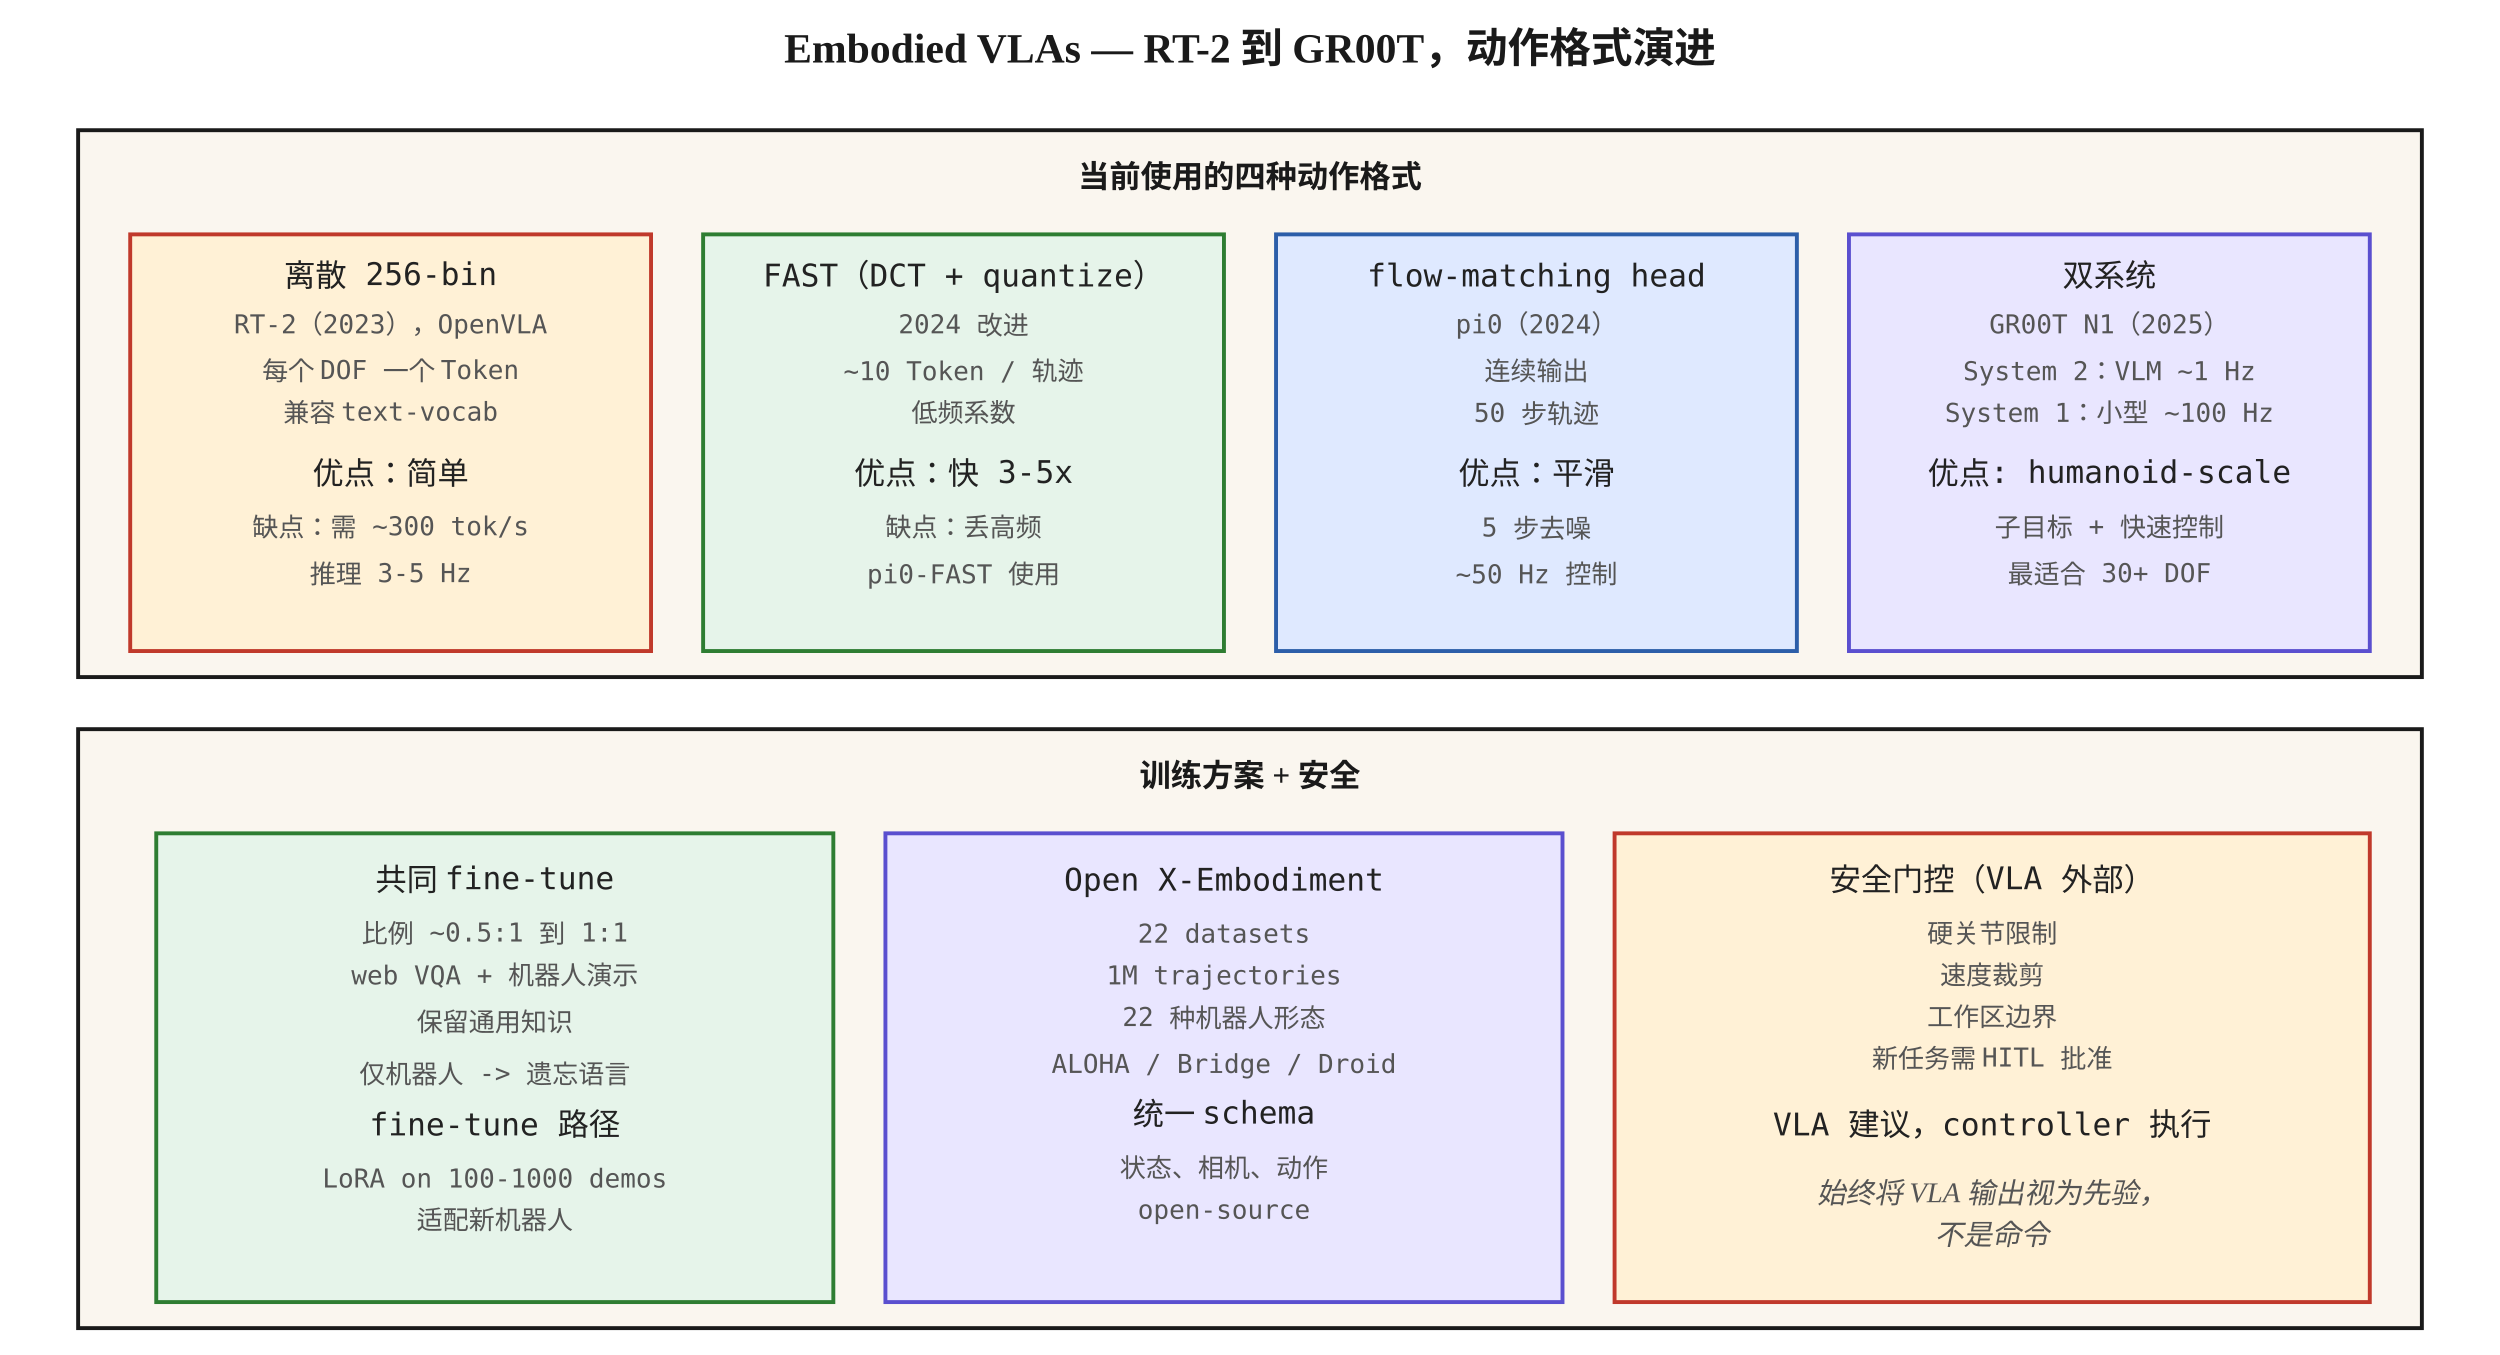
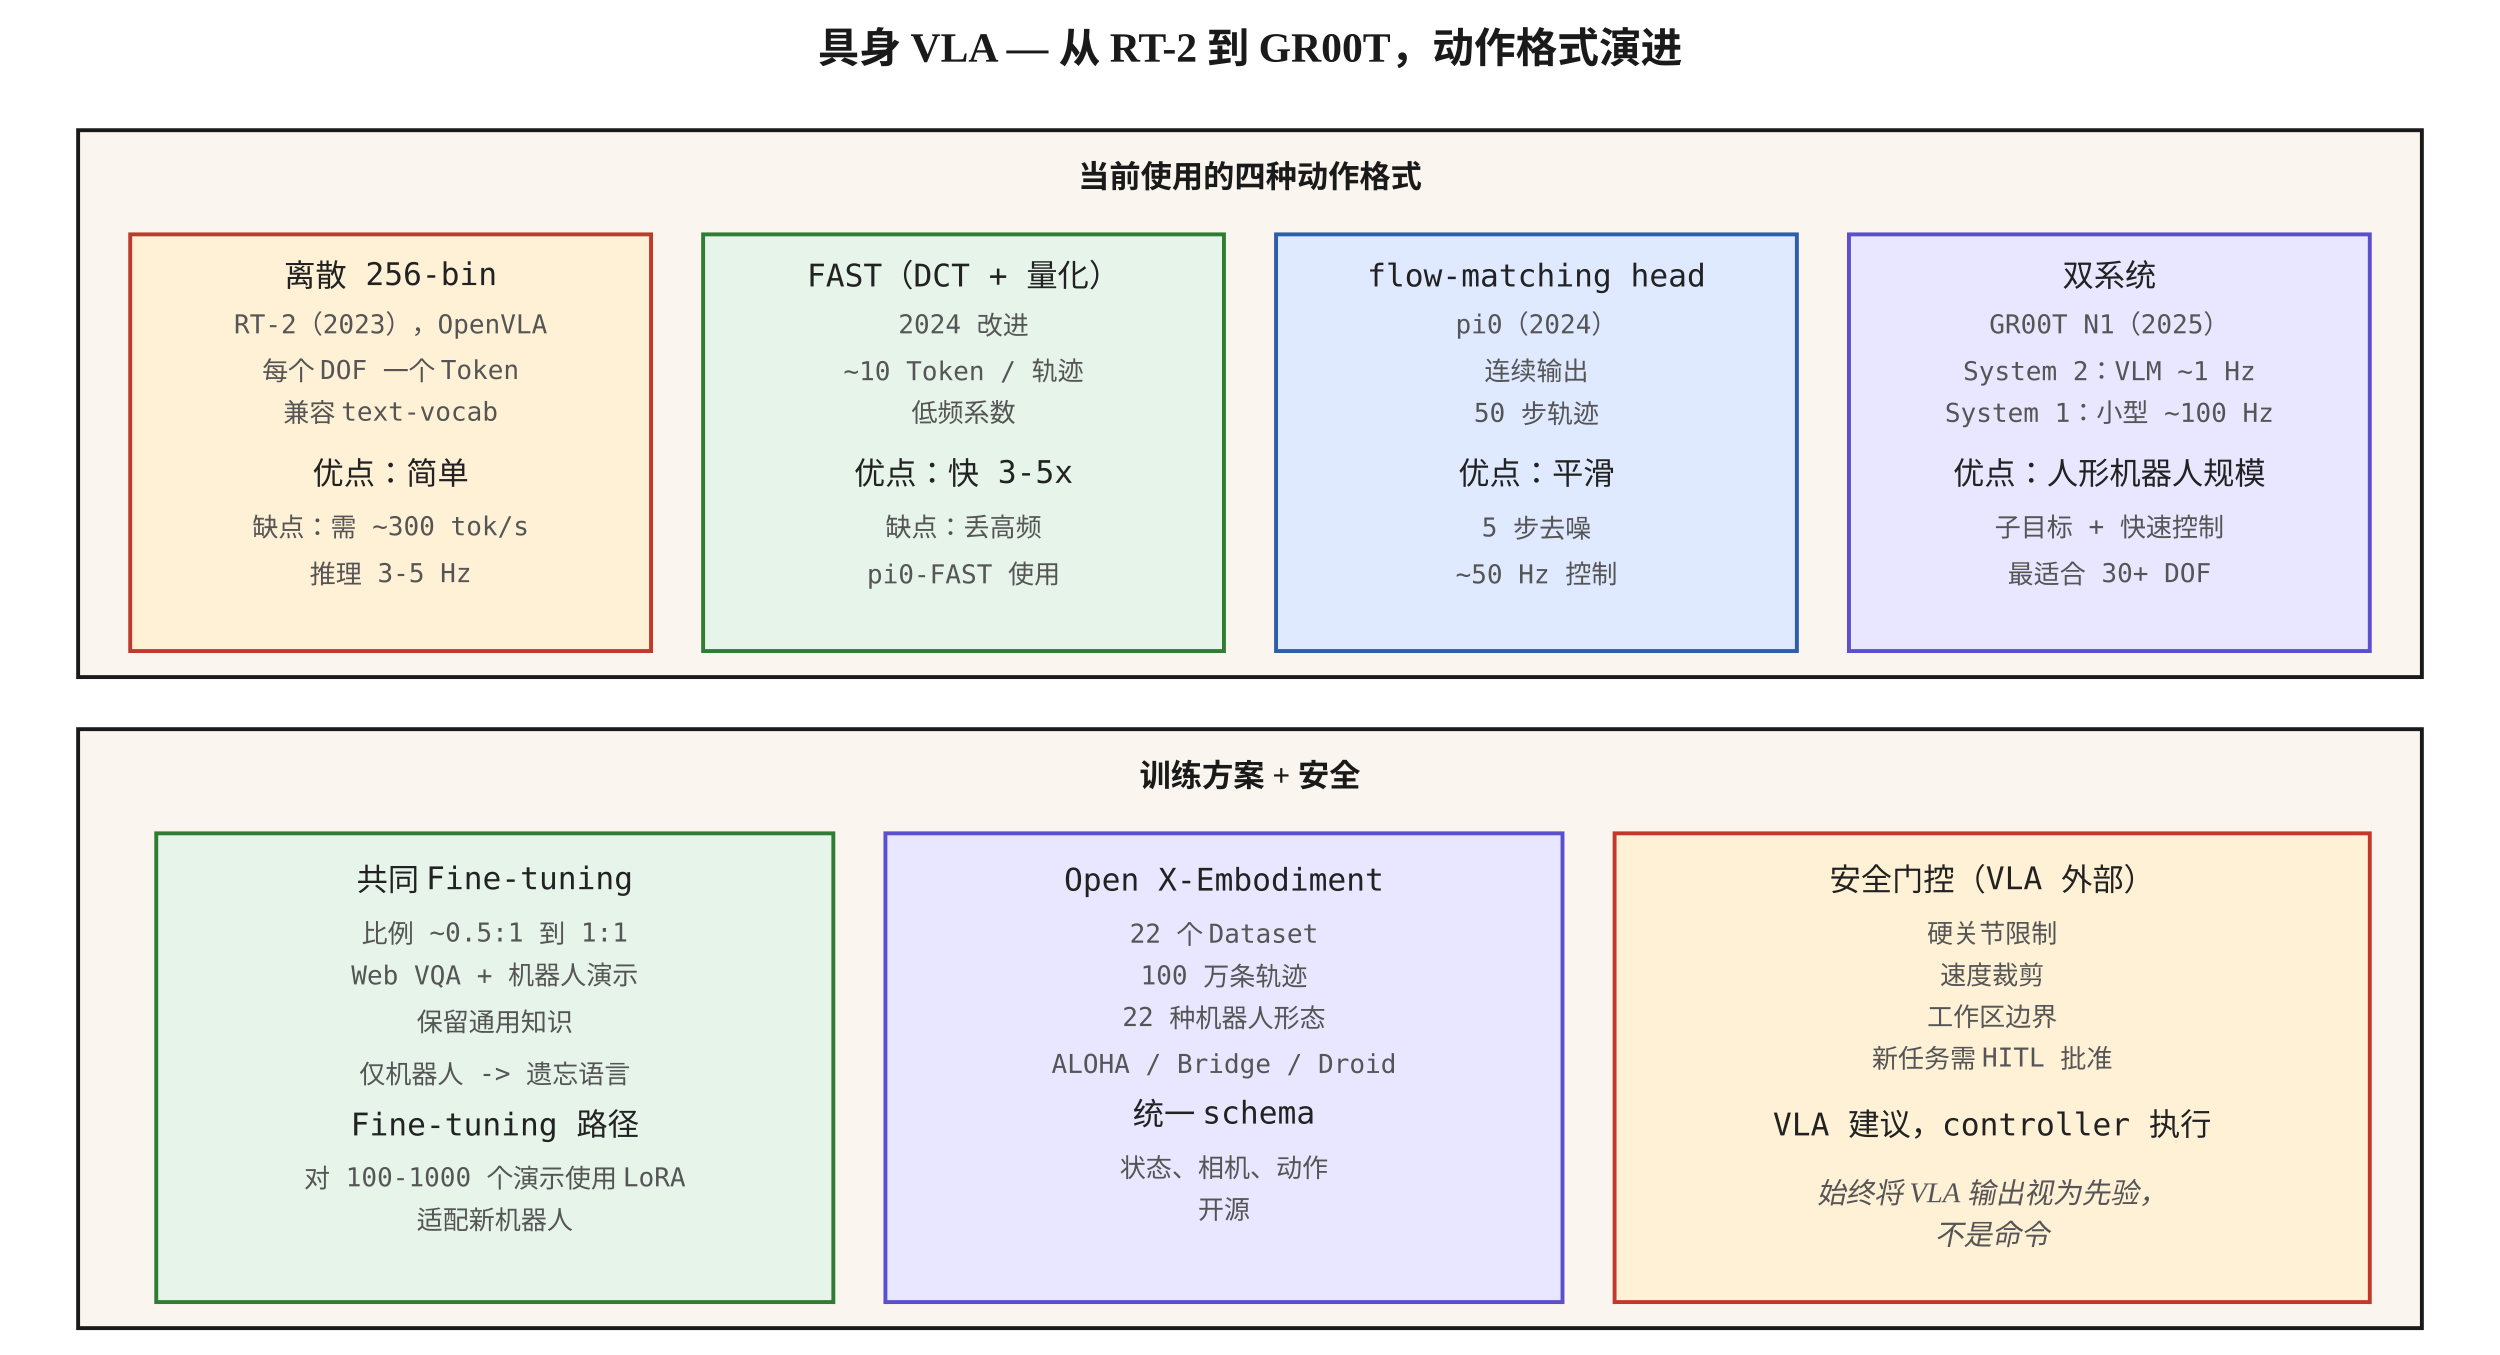
<svg xmlns="http://www.w3.org/2000/svg" viewBox="0 0 960 520" font-family="Georgia, 'Times New Roman', serif">
  <defs>
    <marker id="arrow" viewBox="0 0 10 10" refX="9" refY="5" markerWidth="6" markerHeight="6" orient="auto">
      <path d="M0,0 L10,5 L0,10 z" fill="#1a1a1a" />
    </marker>
    <style>
      .box { fill: #faf6ef; stroke: #1a1a1a; stroke-width: 1.5; }
      .hot { fill: #fff1d6; stroke: #c0392b; stroke-width: 1.5; }
      .cool { fill: #e6f4ea; stroke: #2e7d32; stroke-width: 1.5; }
      .cold { fill: #dfe9ff; stroke: #2c5ea9; stroke-width: 1.5; }
      .reg { fill: #e9e6ff; stroke: #5a4fcf; stroke-width: 1.5; }
      .step { font-size: 12px; font-family: 'Menlo', monospace; fill: #222; }
      .small { font-size: 10px; font-family: 'Menlo', monospace; fill: #555; }
      .caption { font-size: 11px; fill: #555; font-style: italic; }
      .title { font-size: 16px; font-weight: 700; fill: #1a1a1a; }
      .head { font-size: 12px; font-weight: 700; fill: #1a1a1a; }
    </style>
  </defs>
-   <text x="480" y="24" text-anchor="middle" class="title">Embodied VLAs — RT-2 到 GR00T，动作格式演进</text>
+   <text x="480" y="24" text-anchor="middle" class="title">具身 VLA — 从 RT-2 到 GR00T，动作格式演进</text>
  <rect x="30" y="50" width="900" height="210" class="box" />
  <text x="480" y="72" text-anchor="middle" class="head">当前使用的四种动作格式</text>
  <rect x="50" y="90" width="200" height="160" class="hot" />
  <text x="150" y="110" text-anchor="middle" class="step">离散 256-bin</text>
  <text x="150" y="128" text-anchor="middle" class="small">RT-2（2023），OpenVLA</text>
  <text x="150" y="146" text-anchor="middle" class="small">每个 DOF 一个 Token</text>
  <text x="150" y="162" text-anchor="middle" class="small">兼容 text-vocab</text>
  <text x="150" y="186" text-anchor="middle" class="step">优点：简单</text>
  <text x="150" y="206" text-anchor="middle" class="small">缺点：需 ~300 tok/s</text>
  <text x="150" y="224" text-anchor="middle" class="small">推理 3-5 Hz</text>
  <rect x="270" y="90" width="200" height="160" class="cool" />
-   <text x="370" y="110" text-anchor="middle" class="step">FAST（DCT + quantize）</text>
+   <text x="370" y="110" text-anchor="middle" class="step">FAST（DCT + 量化）</text>
  <text x="370" y="128" text-anchor="middle" class="small">2024 改进</text>
  <text x="370" y="146" text-anchor="middle" class="small">~10 Token / 轨迹</text>
  <text x="370" y="162" text-anchor="middle" class="small">低频系数</text>
  <text x="370" y="186" text-anchor="middle" class="step">优点：快 3-5x</text>
  <text x="370" y="206" text-anchor="middle" class="small">缺点：丢高频</text>
  <text x="370" y="224" text-anchor="middle" class="small">pi0-FAST 使用</text>
  <rect x="490" y="90" width="200" height="160" class="cold" />
  <text x="590" y="110" text-anchor="middle" class="step">flow-matching head</text>
  <text x="590" y="128" text-anchor="middle" class="small">pi0（2024）</text>
  <text x="590" y="146" text-anchor="middle" class="small">连续输出</text>
  <text x="590" y="162" text-anchor="middle" class="small">50 步轨迹</text>
  <text x="590" y="186" text-anchor="middle" class="step">优点：平滑</text>
  <text x="590" y="206" text-anchor="middle" class="small">5 步去噪</text>
  <text x="590" y="224" text-anchor="middle" class="small">~50 Hz 控制</text>
  <rect x="710" y="90" width="200" height="160" class="reg" />
  <text x="810" y="110" text-anchor="middle" class="step">双系统</text>
  <text x="810" y="128" text-anchor="middle" class="small">GR00T N1（2025）</text>
  <text x="810" y="146" text-anchor="middle" class="small">System 2：VLM ~1 Hz</text>
  <text x="810" y="162" text-anchor="middle" class="small">System 1：小型 ~100 Hz</text>
-   <text x="810" y="186" text-anchor="middle" class="step">优点: humanoid-scale</text>
+   <text x="810" y="186" text-anchor="middle" class="step">优点：人形机器人规模</text>
  <text x="810" y="206" text-anchor="middle" class="small">子目标 + 快速控制</text>
  <text x="810" y="224" text-anchor="middle" class="small">最适合 30+ DOF</text>
  <rect x="30" y="280" width="900" height="230" class="box" />
  <text x="480" y="302" text-anchor="middle" class="head">训练方案 + 安全</text>
  <rect x="60" y="320" width="260" height="180" class="cool" />
-   <text x="190" y="342" text-anchor="middle" class="step">共同 fine-tune</text>
+   <text x="190" y="342" text-anchor="middle" class="step">共同 Fine-tuning</text>
  <text x="190" y="362" text-anchor="middle" class="small">比例 ~0.5:1 到 1:1</text>
-   <text x="190" y="378" text-anchor="middle" class="small">web VQA + 机器人演示</text>
+   <text x="190" y="378" text-anchor="middle" class="small">Web VQA + 机器人演示</text>
  <text x="190" y="396" text-anchor="middle" class="small">保留通用知识</text>
  <text x="190" y="416" text-anchor="middle" class="small">仅机器人 -&gt; 遗忘语言</text>
-   <text x="190" y="436" text-anchor="middle" class="step">fine-tune 路径</text>
-   <text x="190" y="456" text-anchor="middle" class="small">LoRA on 100-1000 demos</text>
+   <text x="190" y="436" text-anchor="middle" class="step">Fine-tuning 路径</text>
+   <text x="190" y="456" text-anchor="middle" class="small">对 100-1000 个演示使用 LoRA</text>
  <text x="190" y="472" text-anchor="middle" class="small">适配新机器人</text>
  <rect x="340" y="320" width="260" height="180" class="reg" />
  <text x="470" y="342" text-anchor="middle" class="step">Open X-Embodiment</text>
-   <text x="470" y="362" text-anchor="middle" class="small">22 datasets</text>
-   <text x="470" y="378" text-anchor="middle" class="small">1M trajectories</text>
+   <text x="470" y="362" text-anchor="middle" class="small">22 个 Dataset</text>
+   <text x="470" y="378" text-anchor="middle" class="small">100 万条轨迹</text>
  <text x="470" y="394" text-anchor="middle" class="small">22 种机器人形态</text>
  <text x="470" y="412" text-anchor="middle" class="small">ALOHA / Bridge / Droid</text>
  <text x="470" y="432" text-anchor="middle" class="step">统一 schema</text>
  <text x="470" y="452" text-anchor="middle" class="small">状态、相机、动作</text>
-   <text x="470" y="468" text-anchor="middle" class="small">open-source</text>
+   <text x="470" y="468" text-anchor="middle" class="small">开源</text>
  <rect x="620" y="320" width="290" height="180" class="hot" />
  <text x="765" y="342" text-anchor="middle" class="step">安全门控（VLA 外部）</text>
  <text x="765" y="362" text-anchor="middle" class="small">硬关节限制</text>
  <text x="765" y="378" text-anchor="middle" class="small">速度裁剪</text>
  <text x="765" y="394" text-anchor="middle" class="small">工作区边界</text>
  <text x="765" y="410" text-anchor="middle" class="small">新任务需 HITL 批准</text>
  <text x="765" y="436" text-anchor="middle" class="step">VLA 建议，controller 执行</text>
  <text x="765" y="462" text-anchor="middle" class="caption">始终将 VLA 输出视为先验，</text>
  <text x="765" y="478" text-anchor="middle" class="caption">不是命令</text>
</svg>
